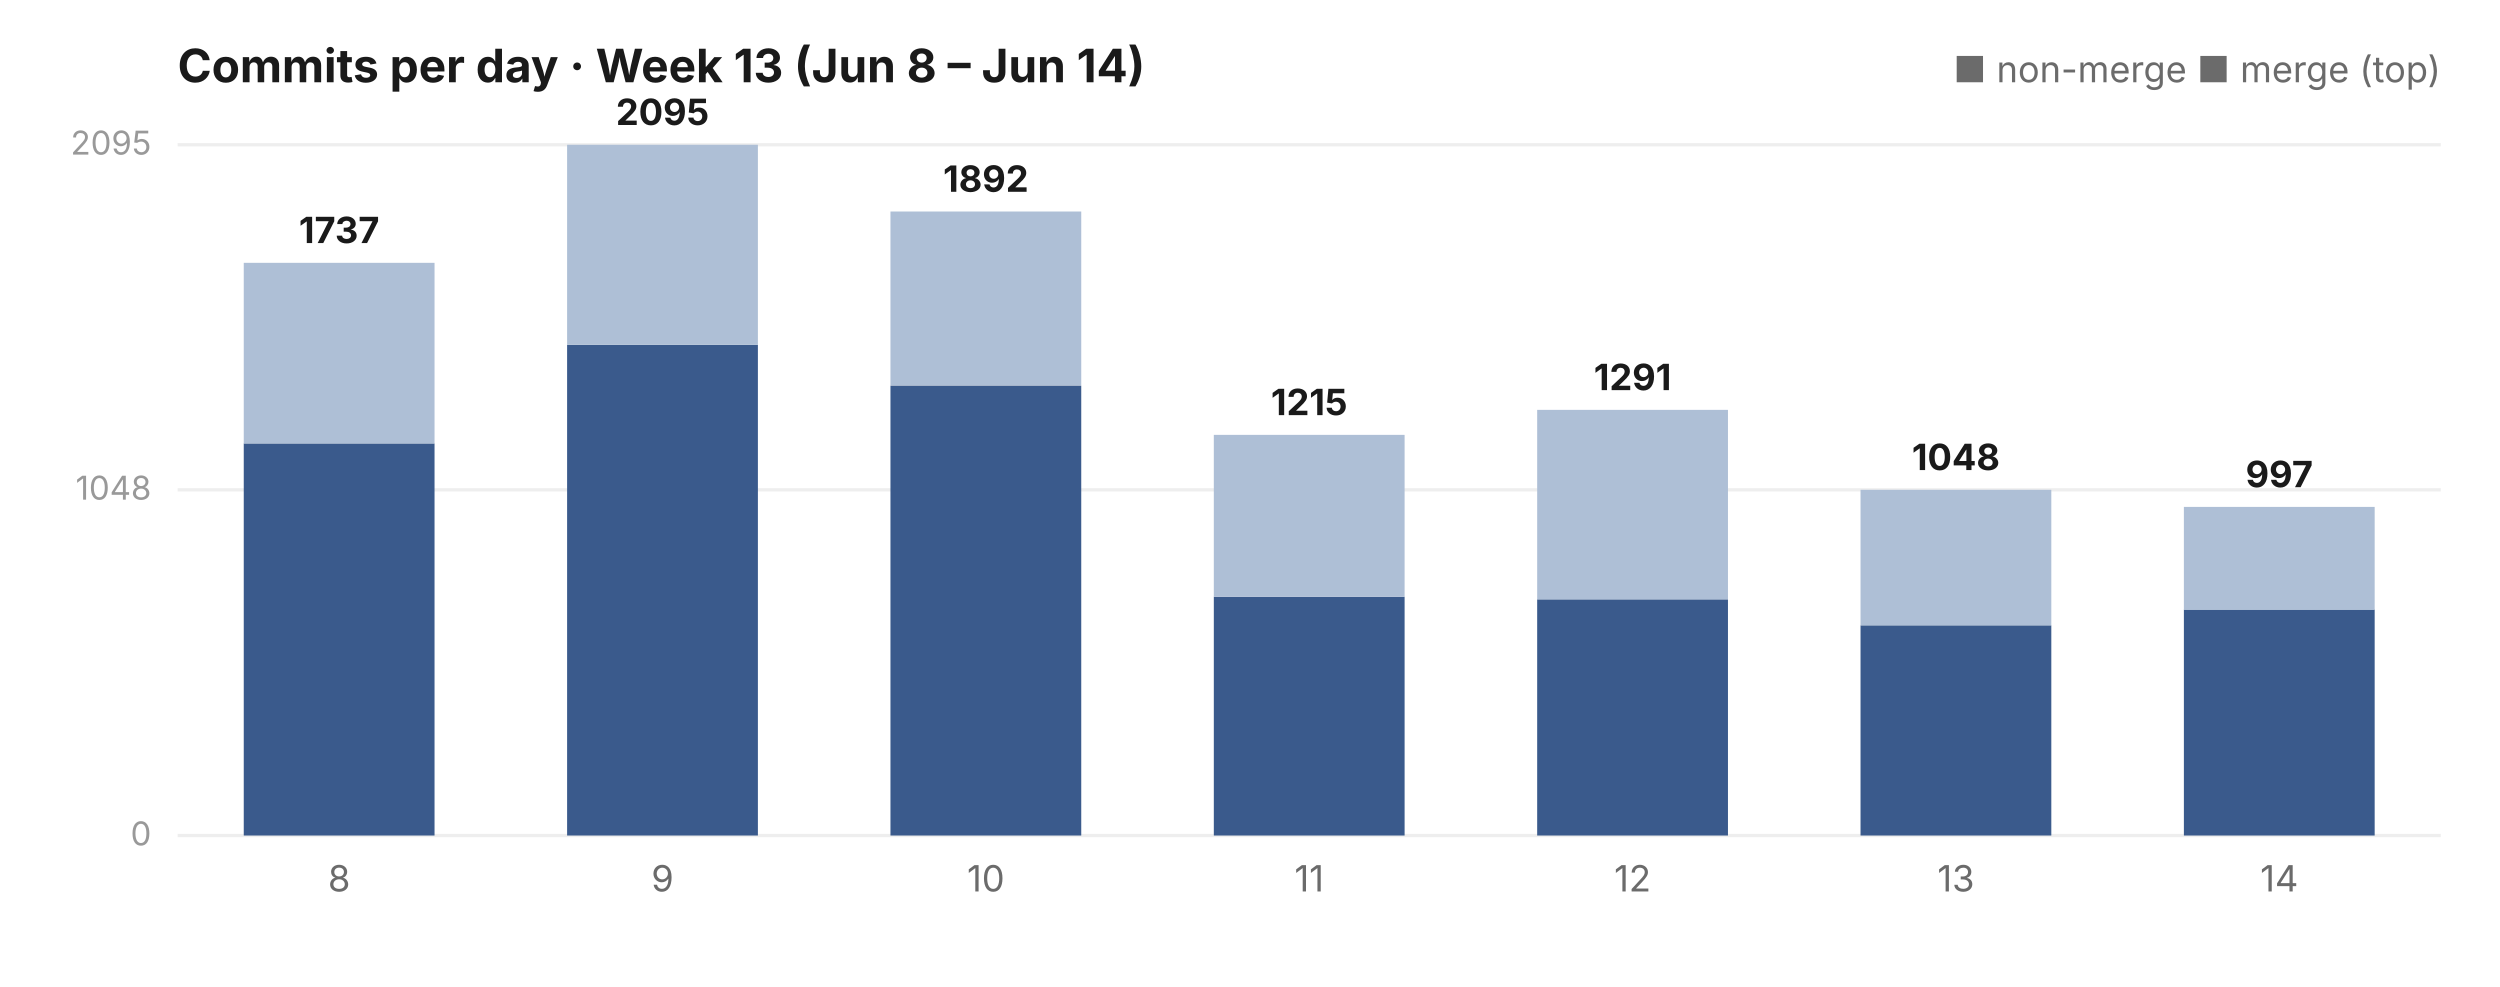
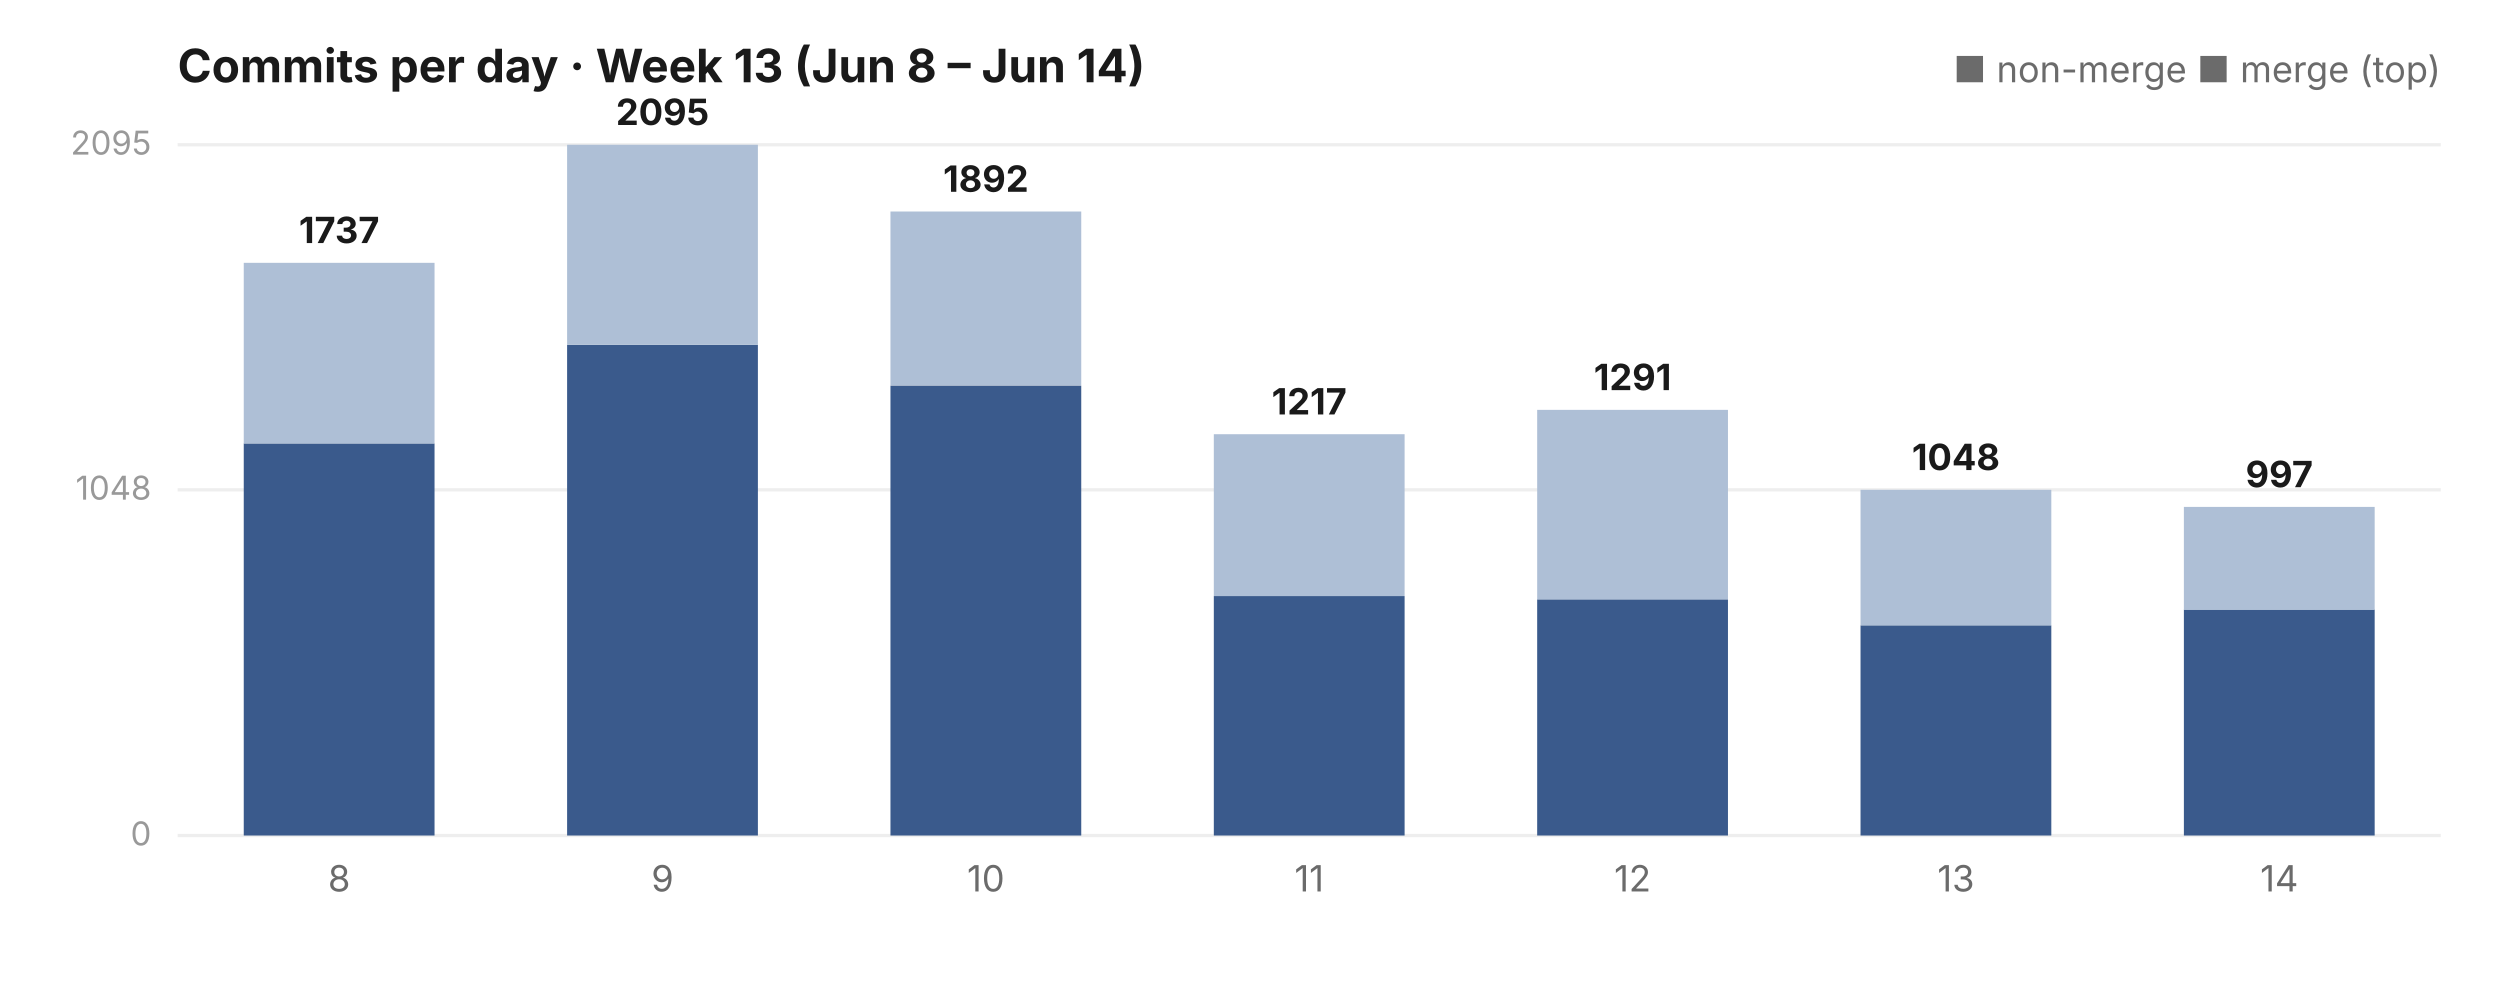
<svg xmlns="http://www.w3.org/2000/svg" viewBox="0 0 760 300" width="760" height="300" style="max-width:100%;height:auto;font-family:-apple-system,Segoe UI,sans-serif;background:#fff;border:1px solid #e7e7e4;border-radius:8px">
  <text x="54" y="25" font-size="14" font-weight="700" fill="#1a1a1a">Commits per day · Week 13 (Jun 8 – Jun 14)</text>
  <text x="742" y="25" font-size="11" fill="#6b6b6b" text-anchor="end">■ non-merge ■ merge (top)</text>
  <line x1="54" y1="254.0" x2="742" y2="254.0" stroke="#eee" />
  <text x="46" y="257.0" font-size="10" fill="#999" text-anchor="end">0</text>
  <line x1="54" y1="148.9" x2="742" y2="148.9" stroke="#eee" />
  <text x="46" y="151.9" font-size="10" fill="#999" text-anchor="end">1048</text>
  <line x1="54" y1="44.0" x2="742" y2="44.0" stroke="#eee" />
  <text x="46" y="47.0" font-size="10" fill="#999" text-anchor="end">2095</text>
  <rect x="74.1" y="134.8" width="58.0" height="119.2" fill="#3a5a8c" />
  <rect x="74.1" y="79.9" width="58.0" height="54.9" fill="#aebfd6" />
  <text x="103.1" y="271.0" font-size="11" fill="#6b6b6b" text-anchor="middle">8</text>
  <text x="103.1" y="73.9" font-size="11" fill="#1a1a1a" text-anchor="middle" font-weight="700">1737</text>
  <rect x="172.4" y="104.8" width="58.0" height="149.2" fill="#3a5a8c" />
  <rect x="172.4" y="44.0" width="58.0" height="60.8" fill="#aebfd6" />
  <text x="201.4" y="271.0" font-size="11" fill="#6b6b6b" text-anchor="middle">9</text>
  <text x="201.4" y="38.0" font-size="11" fill="#1a1a1a" text-anchor="middle" font-weight="700">2095</text>
  <rect x="270.7" y="117.2" width="58.0" height="136.8" fill="#3a5a8c" />
  <rect x="270.7" y="64.3" width="58.0" height="52.8" fill="#aebfd6" />
  <text x="299.7" y="271.0" font-size="11" fill="#6b6b6b" text-anchor="middle">10</text>
  <text x="299.7" y="58.3" font-size="11" fill="#1a1a1a" text-anchor="middle" font-weight="700">1892</text>
-   <rect x="369.0" y="181.4" width="58.0" height="72.6" fill="#3a5a8c" />
-   <rect x="369.0" y="132.2" width="58.0" height="49.2" fill="#aebfd6" />
+   <rect x="369.0" y="181.2" width="58.0" height="72.8" fill="#3a5a8c" />
+   <rect x="369.0" y="132.0" width="58.0" height="49.2" fill="#aebfd6" />
  <text x="398.0" y="271.0" font-size="11" fill="#6b6b6b" text-anchor="middle">11</text>
-   <text x="398.0" y="126.2" font-size="11" fill="#1a1a1a" text-anchor="middle" font-weight="700">1215</text>
+   <text x="398.0" y="126.0" font-size="11" fill="#1a1a1a" text-anchor="middle" font-weight="700">1217</text>
  <rect x="467.3" y="182.2" width="58.0" height="71.8" fill="#3a5a8c" />
  <rect x="467.3" y="124.6" width="58.0" height="57.6" fill="#aebfd6" />
  <text x="496.3" y="271.0" font-size="11" fill="#6b6b6b" text-anchor="middle">12</text>
  <text x="496.3" y="118.6" font-size="11" fill="#1a1a1a" text-anchor="middle" font-weight="700">1291</text>
  <rect x="565.6" y="190.1" width="58.0" height="63.9" fill="#3a5a8c" />
  <rect x="565.6" y="148.9" width="58.0" height="41.2" fill="#aebfd6" />
  <text x="594.6" y="271.0" font-size="11" fill="#6b6b6b" text-anchor="middle">13</text>
  <text x="594.6" y="142.9" font-size="11" fill="#1a1a1a" text-anchor="middle" font-weight="700">1048</text>
  <rect x="663.9" y="185.3" width="58.0" height="68.7" fill="#3a5a8c" />
  <rect x="663.9" y="154.1" width="58.0" height="31.3" fill="#aebfd6" />
  <text x="692.9" y="271.0" font-size="11" fill="#6b6b6b" text-anchor="middle">14</text>
  <text x="692.9" y="148.1" font-size="11" fill="#1a1a1a" text-anchor="middle" font-weight="700">997</text>
</svg>
